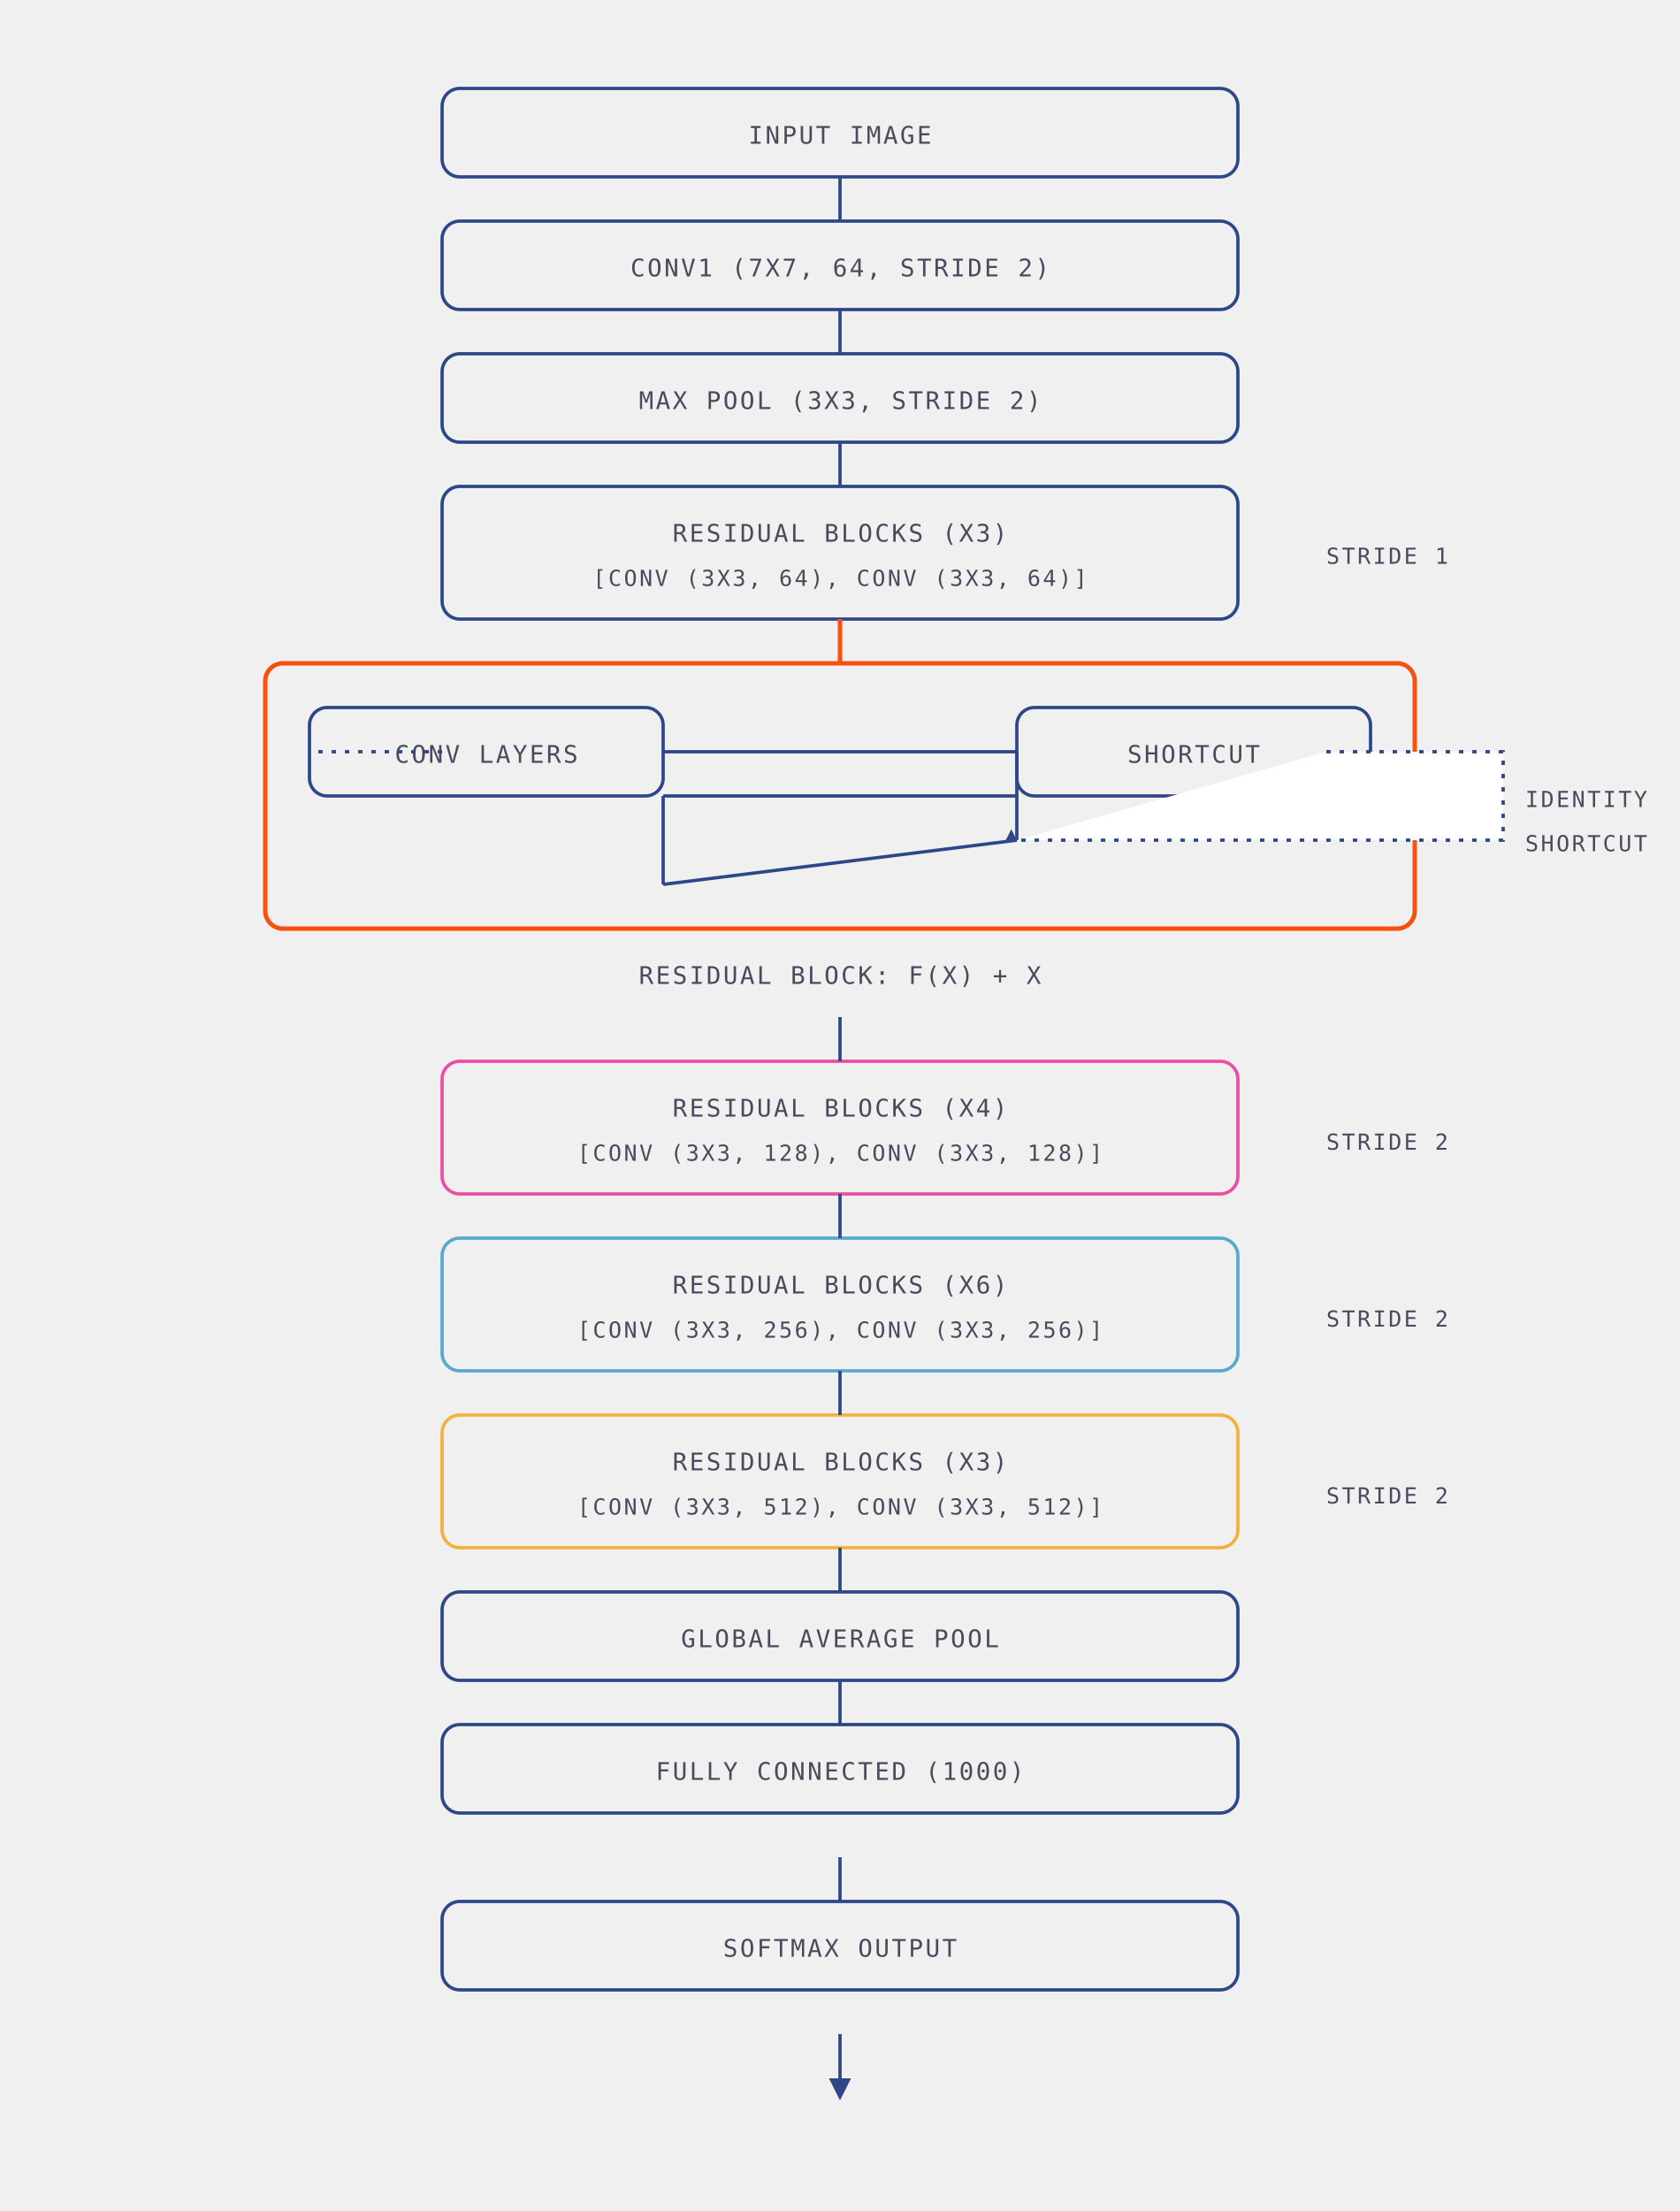
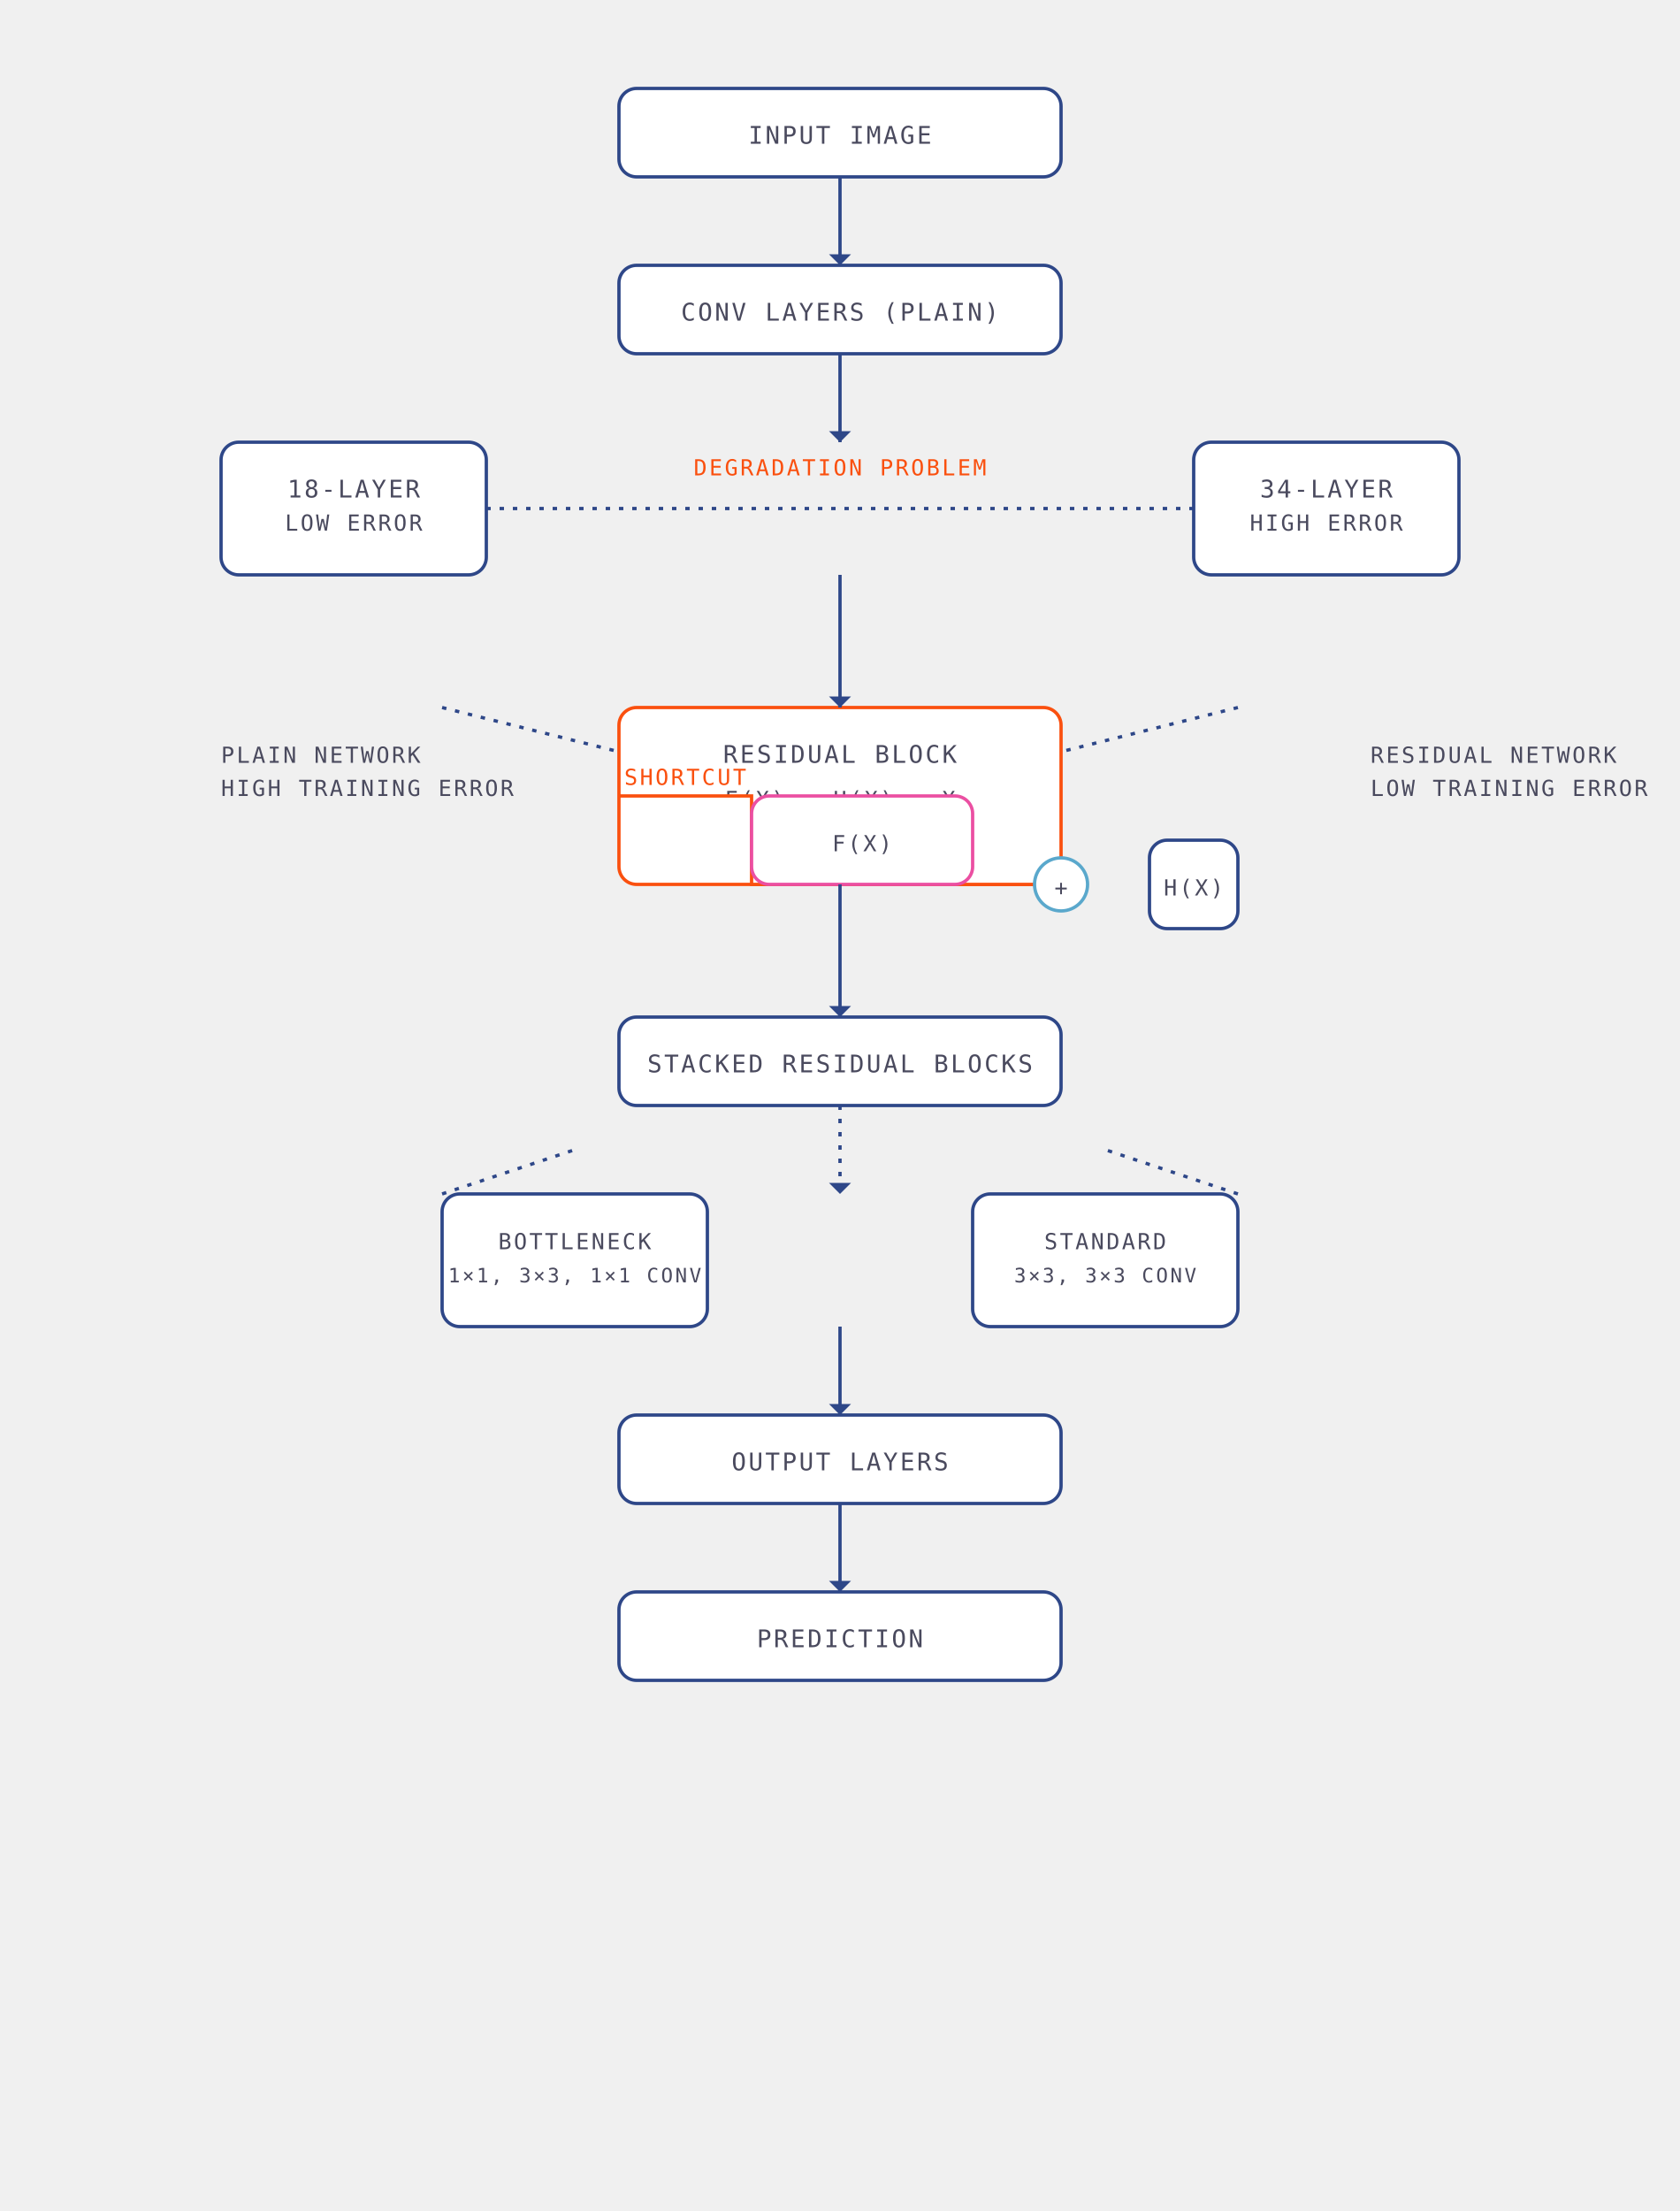
<svg xmlns="http://www.w3.org/2000/svg" viewBox="0 0 760 1000" fill="#ffffff">
-   <rect x="200" y="40" width="360" height="40" rx="8" stroke="#2e4788" stroke-width="1.5" fill="none" />
-   <text x="380" y="65" text-anchor="middle" font-family="monospace" font-size="11" letter-spacing="1" fill="#4a4a5e">INPUT IMAGE</text>
-   <rect x="200" y="100" width="360" height="40" rx="8" stroke="#2e4788" stroke-width="1.5" fill="none" />
-   <text x="380" y="125" text-anchor="middle" font-family="monospace" font-size="11" letter-spacing="1" fill="#4a4a5e">CONV1 (7X7, 64, STRIDE 2)</text>
-   <path d="M380 80 L380 100" stroke="#2e4788" stroke-width="1.5" />
-   <rect x="200" y="160" width="360" height="40" rx="8" stroke="#2e4788" stroke-width="1.5" fill="none" />
-   <text x="380" y="185" text-anchor="middle" font-family="monospace" font-size="11" letter-spacing="1" fill="#4a4a5e">MAX POOL (3X3, STRIDE 2)</text>
-   <path d="M380 140 L380 160" stroke="#2e4788" stroke-width="1.5" />
-   <rect x="200" y="220" width="360" height="60" rx="8" stroke="#2e4788" stroke-width="1.5" fill="none" />
-   <text x="380" y="245" text-anchor="middle" font-family="monospace" font-size="11" letter-spacing="1" fill="#4a4a5e">RESIDUAL BLOCKS (X3)</text>
-   <text x="380" y="265" text-anchor="middle" font-family="monospace" font-size="10" letter-spacing="1" fill="#4a4a5e">[CONV (3X3, 64), CONV (3X3, 64)]</text>
-   <path d="M380 200 L380 220" stroke="#2e4788" stroke-width="1.5" />
-   <rect x="120" y="300" width="520" height="120" rx="8" stroke="#fa500f" stroke-width="2" fill="none" />
-   <rect x="140" y="320" width="160" height="40" rx="8" stroke="#2e4788" stroke-width="1.5" fill="none" />
-   <text x="220" y="345" text-anchor="middle" font-family="monospace" font-size="11" letter-spacing="1" fill="#4a4a5e">CONV LAYERS</text>
-   <rect x="460" y="320" width="160" height="40" rx="8" stroke="#2e4788" stroke-width="1.5" fill="none" />
-   <text x="540" y="345" text-anchor="middle" font-family="monospace" font-size="11" letter-spacing="1" fill="#4a4a5e">SHORTCUT</text>
-   <path d="M300 340 L460 340" stroke="#2e4788" stroke-width="1.5" />
-   <path d="M300 360 L460 360" stroke="#2e4788" stroke-width="1.5" />
-   <path d="M460 340 L460 380" stroke="#2e4788" stroke-width="1.5" />
-   <path d="M300 360 L300 400" stroke="#2e4788" stroke-width="1.5" />
-   <path d="M300 400 L460 380" stroke="#2e4788" stroke-width="1.5" />
-   <polygon points="455,380 460,380 457.5,375" fill="#2e4788" />
-   <text x="380" y="445" text-anchor="middle" font-family="monospace" font-size="11" letter-spacing="1" fill="#4a4a5e">RESIDUAL BLOCK: F(X) + X</text>
-   <path d="M380 280 L380 300" stroke="#fa500f" stroke-width="2" />
-   <rect x="200" y="480" width="360" height="60" rx="8" stroke="#eb4fa2" stroke-width="1.5" fill="none" />
-   <text x="380" y="505" text-anchor="middle" font-family="monospace" font-size="11" letter-spacing="1" fill="#4a4a5e">RESIDUAL BLOCKS (X4)</text>
-   <text x="380" y="525" text-anchor="middle" font-family="monospace" font-size="10" letter-spacing="1" fill="#4a4a5e">[CONV (3X3, 128), CONV (3X3, 128)]</text>
-   <path d="M380 460 L380 480" stroke="#2e4788" stroke-width="1.5" />
-   <rect x="200" y="560" width="360" height="60" rx="8" stroke="#5aa8cc" stroke-width="1.5" fill="none" />
-   <text x="380" y="585" text-anchor="middle" font-family="monospace" font-size="11" letter-spacing="1" fill="#4a4a5e">RESIDUAL BLOCKS (X6)</text>
-   <text x="380" y="605" text-anchor="middle" font-family="monospace" font-size="10" letter-spacing="1" fill="#4a4a5e">[CONV (3X3, 256), CONV (3X3, 256)]</text>
-   <path d="M380 540 L380 560" stroke="#2e4788" stroke-width="1.5" />
-   <rect x="200" y="640" width="360" height="60" rx="8" stroke="#f2b03d" stroke-width="1.5" fill="none" />
-   <text x="380" y="665" text-anchor="middle" font-family="monospace" font-size="11" letter-spacing="1" fill="#4a4a5e">RESIDUAL BLOCKS (X3)</text>
-   <text x="380" y="685" text-anchor="middle" font-family="monospace" font-size="10" letter-spacing="1" fill="#4a4a5e">[CONV (3X3, 512), CONV (3X3, 512)]</text>
-   <path d="M380 620 L380 640" stroke="#2e4788" stroke-width="1.5" />
-   <rect x="200" y="720" width="360" height="40" rx="8" stroke="#2e4788" stroke-width="1.5" fill="none" />
-   <text x="380" y="745" text-anchor="middle" font-family="monospace" font-size="11" letter-spacing="1" fill="#4a4a5e">GLOBAL AVERAGE POOL</text>
-   <path d="M380 700 L380 720" stroke="#2e4788" stroke-width="1.5" />
-   <rect x="200" y="780" width="360" height="40" rx="8" stroke="#2e4788" stroke-width="1.5" fill="none" />
-   <text x="380" y="805" text-anchor="middle" font-family="monospace" font-size="11" letter-spacing="1" fill="#4a4a5e">FULLY CONNECTED (1000)</text>
-   <path d="M380 760 L380 780" stroke="#2e4788" stroke-width="1.5" />
-   <rect x="200" y="860" width="360" height="40" rx="8" stroke="#2e4788" stroke-width="1.5" fill="none" />
-   <text x="380" y="885" text-anchor="middle" font-family="monospace" font-size="11" letter-spacing="1" fill="#4a4a5e">SOFTMAX OUTPUT</text>
-   <path d="M380 840 L380 860" stroke="#2e4788" stroke-width="1.5" />
-   <path d="M200 340 L140 340" stroke="#2e4788" stroke-width="1.5" stroke-dasharray="2 4" />
-   <path d="M600 340 L680 340 L680 380 L460 380" stroke="#2e4788" stroke-width="1.5" stroke-dasharray="2 4" />
-   <text x="690" y="365" text-anchor="start" font-family="monospace" font-size="10" letter-spacing="1" fill="#4a4a5e">IDENTITY</text>
-   <text x="690" y="385" text-anchor="start" font-family="monospace" font-size="10" letter-spacing="1" fill="#4a4a5e">SHORTCUT</text>
-   <text x="600" y="255" text-anchor="start" font-family="monospace" font-size="10" letter-spacing="1" fill="#4a4a5e">STRIDE 1</text>
-   <text x="600" y="520" text-anchor="start" font-family="monospace" font-size="10" letter-spacing="1" fill="#4a4a5e">STRIDE 2</text>
-   <text x="600" y="600" text-anchor="start" font-family="monospace" font-size="10" letter-spacing="1" fill="#4a4a5e">STRIDE 2</text>
-   <text x="600" y="680" text-anchor="start" font-family="monospace" font-size="10" letter-spacing="1" fill="#4a4a5e">STRIDE 2</text>
-   <path d="M380 920 L380 940" stroke="#2e4788" stroke-width="1.5" />
-   <polygon points="375,940 385,940 380,950" fill="#2e4788" />
+   <rect x="280" y="40" width="200" height="40" rx="8" stroke="#2e4788" stroke-width="1.5" fill="#ffffff" />
+   <text x="380" y="65" font-family="monospace" font-size="11" letter-spacing="1" fill="#4a4a5e" text-anchor="middle">INPUT IMAGE</text>
+   <rect x="280" y="120" width="200" height="40" rx="8" stroke="#2e4788" stroke-width="1.5" />
+   <text x="380" y="145" font-family="monospace" font-size="11" letter-spacing="1" fill="#4a4a5e" text-anchor="middle">CONV LAYERS (PLAIN)</text>
+   <rect x="100" y="200" width="120" height="60" rx="8" stroke="#2e4788" stroke-width="1.5" />
+   <text x="160" y="225" font-family="monospace" font-size="11" letter-spacing="1" fill="#4a4a5e" text-anchor="middle">18-LAYER</text>
+   <text x="160" y="240" font-family="monospace" font-size="10" letter-spacing="1" fill="#4a4a5e" text-anchor="middle">LOW ERROR</text>
+   <rect x="540" y="200" width="120" height="60" rx="8" stroke="#2e4788" stroke-width="1.5" />
+   <text x="600" y="225" font-family="monospace" font-size="11" letter-spacing="1" fill="#4a4a5e" text-anchor="middle">34-LAYER</text>
+   <text x="600" y="240" font-family="monospace" font-size="10" letter-spacing="1" fill="#4a4a5e" text-anchor="middle">HIGH ERROR</text>
+   <path d="M220 230 L540 230" stroke="#2e4788" stroke-width="1.5" stroke-dasharray="2 4" />
+   <text x="380" y="215" font-family="monospace" font-size="10" letter-spacing="1" fill="#fa500f" text-anchor="middle">DEGRADATION PROBLEM</text>
+   <rect x="280" y="320" width="200" height="80" rx="8" stroke="#fa500f" stroke-width="1.5" />
+   <text x="380" y="345" font-family="monospace" font-size="11" letter-spacing="1" fill="#4a4a5e" text-anchor="middle">RESIDUAL BLOCK</text>
+   <text x="380" y="365" font-family="monospace" font-size="10" letter-spacing="1" fill="#4a4a5e" text-anchor="middle">F(X) = H(X) - X</text>
+   <path d="M280 360 L340 360 L340 400 L480 400" stroke="#fa500f" stroke-width="1.5" />
+   <polygon points="475,395 480,400 475,405" fill="#fa500f" />
+   <text x="310" y="355" font-family="monospace" font-size="10" letter-spacing="1" fill="#fa500f" text-anchor="middle">SHORTCUT</text>
+   <rect x="340" y="360" width="100" height="40" rx="8" stroke="#eb4fa2" stroke-width="1.5" />
+   <text x="390" y="385" font-family="monospace" font-size="10" letter-spacing="1" fill="#4a4a5e" text-anchor="middle">F(X)</text>
+   <circle cx="480" cy="400" r="12" stroke="#5aa8cc" stroke-width="1.5" fill="#ffffff" />
+   <text x="480" y="405" font-family="monospace" font-size="10" letter-spacing="1" fill="#4a4a5e" text-anchor="middle">+</text>
+   <rect x="520" y="380" width="40" height="40" rx="8" stroke="#2e4788" stroke-width="1.5" />
+   <text x="540" y="405" font-family="monospace" font-size="10" letter-spacing="1" fill="#4a4a5e" text-anchor="middle">H(X)</text>
+   <rect x="280" y="460" width="200" height="40" rx="8" stroke="#2e4788" stroke-width="1.5" />
+   <text x="380" y="485" font-family="monospace" font-size="11" letter-spacing="1" fill="#4a4a5e" text-anchor="middle">STACKED RESIDUAL BLOCKS</text>
+   <rect x="200" y="540" width="120" height="60" rx="8" stroke="#2e4788" stroke-width="1.5" />
+   <text x="260" y="565" font-family="monospace" font-size="10" letter-spacing="1" fill="#4a4a5e" text-anchor="middle">BOTTLENECK</text>
+   <text x="260" y="580" font-family="monospace" font-size="9" letter-spacing="1" fill="#4a4a5e" text-anchor="middle">1×1, 3×3, 1×1 CONV</text>
+   <rect x="440" y="540" width="120" height="60" rx="8" stroke="#2e4788" stroke-width="1.5" />
+   <text x="500" y="565" font-family="monospace" font-size="10" letter-spacing="1" fill="#4a4a5e" text-anchor="middle">STANDARD</text>
+   <text x="500" y="580" font-family="monospace" font-size="9" letter-spacing="1" fill="#4a4a5e" text-anchor="middle">3×3, 3×3 CONV</text>
+   <rect x="280" y="640" width="200" height="40" rx="8" stroke="#2e4788" stroke-width="1.5" />
+   <text x="380" y="665" font-family="monospace" font-size="11" letter-spacing="1" fill="#4a4a5e" text-anchor="middle">OUTPUT LAYERS</text>
+   <rect x="280" y="720" width="200" height="40" rx="8" stroke="#2e4788" stroke-width="1.5" fill="#ffffff" />
+   <text x="380" y="745" font-family="monospace" font-size="11" letter-spacing="1" fill="#4a4a5e" text-anchor="middle">PREDICTION</text>
+   <path d="M380 80 L380 120" stroke="#2e4788" stroke-width="1.5" />
+   <polygon points="375,115 380,120 385,115" fill="#2e4788" />
+   <path d="M380 160 L380 200" stroke="#2e4788" stroke-width="1.5" />
+   <polygon points="375,195 380,200 385,195" fill="#2e4788" />
+   <path d="M380 260 L380 320" stroke="#2e4788" stroke-width="1.5" />
+   <polygon points="375,315 380,320 385,315" fill="#2e4788" />
+   <path d="M380 400 L380 460" stroke="#2e4788" stroke-width="1.5" />
+   <polygon points="375,455 380,460 385,455" fill="#2e4788" />
+   <path d="M380 500 L380 540" stroke="#2e4788" stroke-width="1.5" stroke-dasharray="2 4" />
+   <polygon points="375,535 380,540 385,535" fill="#2e4788" />
+   <path d="M380 600 L380 640" stroke="#2e4788" stroke-width="1.5" />
+   <polygon points="375,635 380,640 385,635" fill="#2e4788" />
+   <path d="M380 680 L380 720" stroke="#2e4788" stroke-width="1.5" />
+   <polygon points="375,715 380,720 385,715" fill="#2e4788" />
+   <text x="100" y="345" font-family="monospace" font-size="10" letter-spacing="1" fill="#4a4a5e">PLAIN NETWORK</text>
+   <text x="100" y="360" font-family="monospace" font-size="10" letter-spacing="1" fill="#4a4a5e">HIGH TRAINING ERROR</text>
+   <text x="620" y="345" font-family="monospace" font-size="10" letter-spacing="1" fill="#4a4a5e">RESIDUAL NETWORK</text>
+   <text x="620" y="360" font-family="monospace" font-size="10" letter-spacing="1" fill="#4a4a5e">LOW TRAINING ERROR</text>
+   <path d="M200 320 L280 340" stroke="#2e4788" stroke-width="1.5" stroke-dasharray="2 4" />
+   <path d="M560 320 L480 340" stroke="#2e4788" stroke-width="1.5" stroke-dasharray="2 4" />
+   <path d="M200 540 L260 520" stroke="#2e4788" stroke-width="1.5" stroke-dasharray="2 4" />
+   <path d="M560 540 L500 520" stroke="#2e4788" stroke-width="1.5" stroke-dasharray="2 4" />
</svg>
